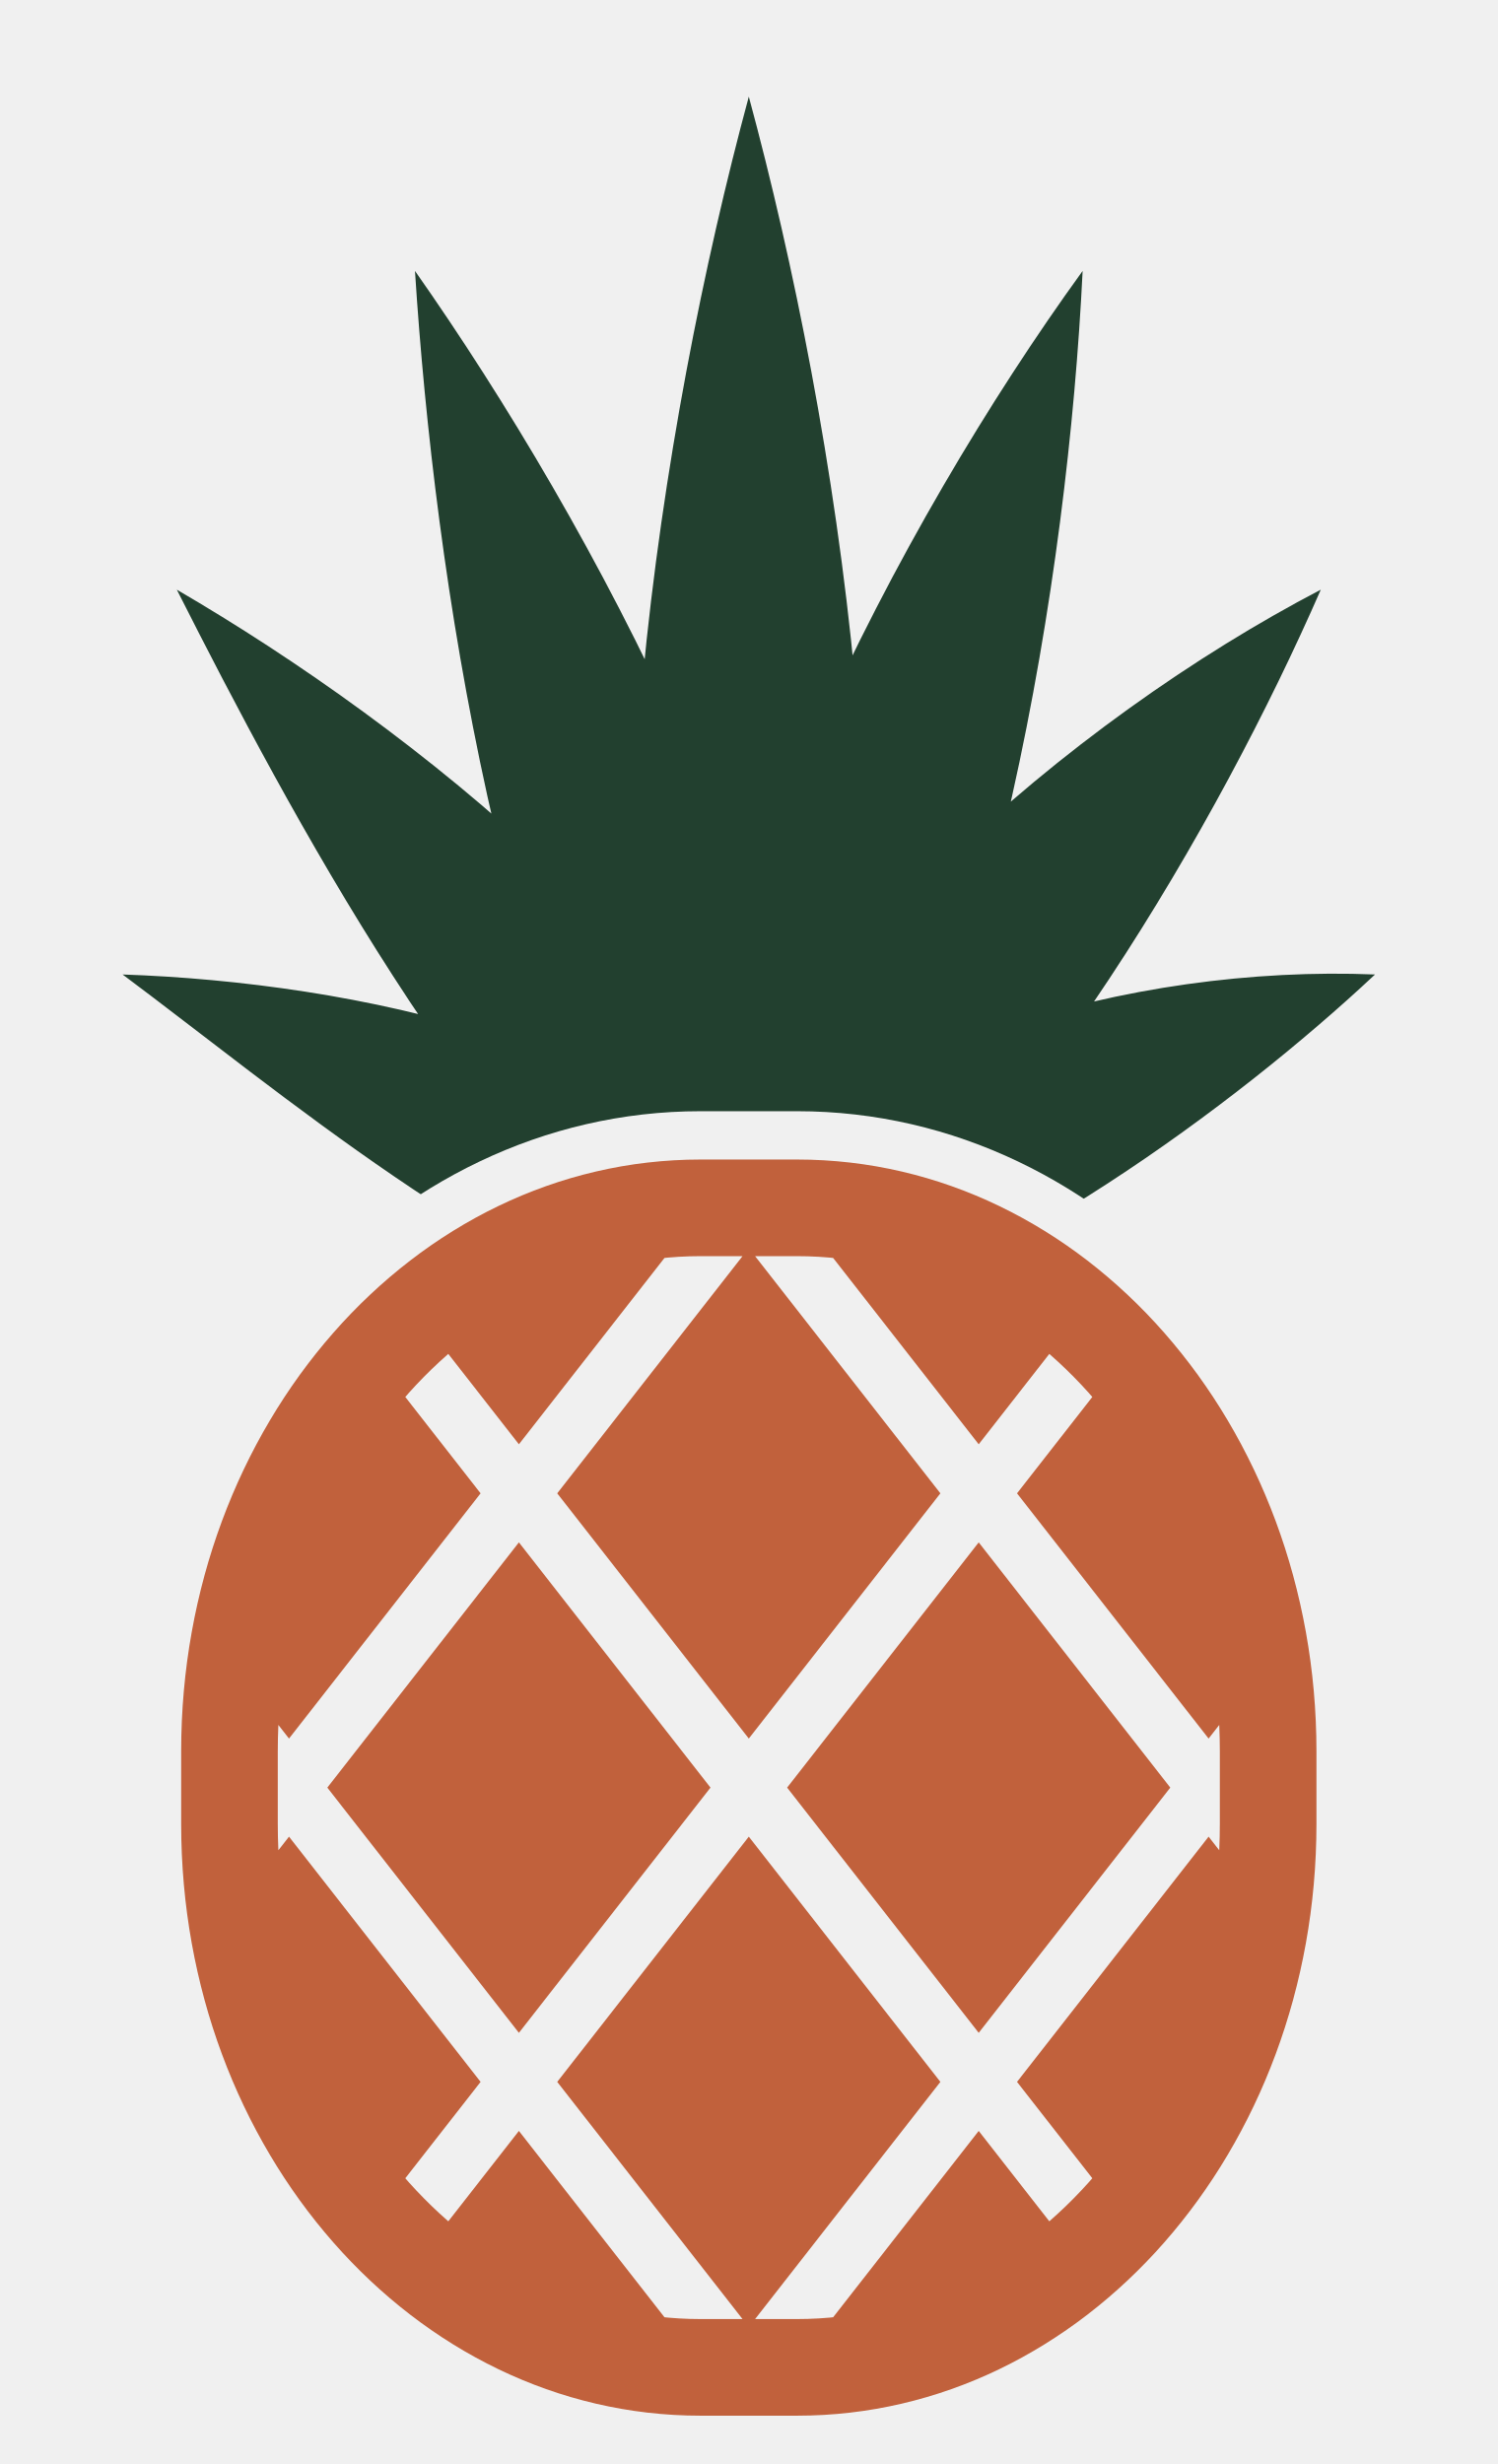
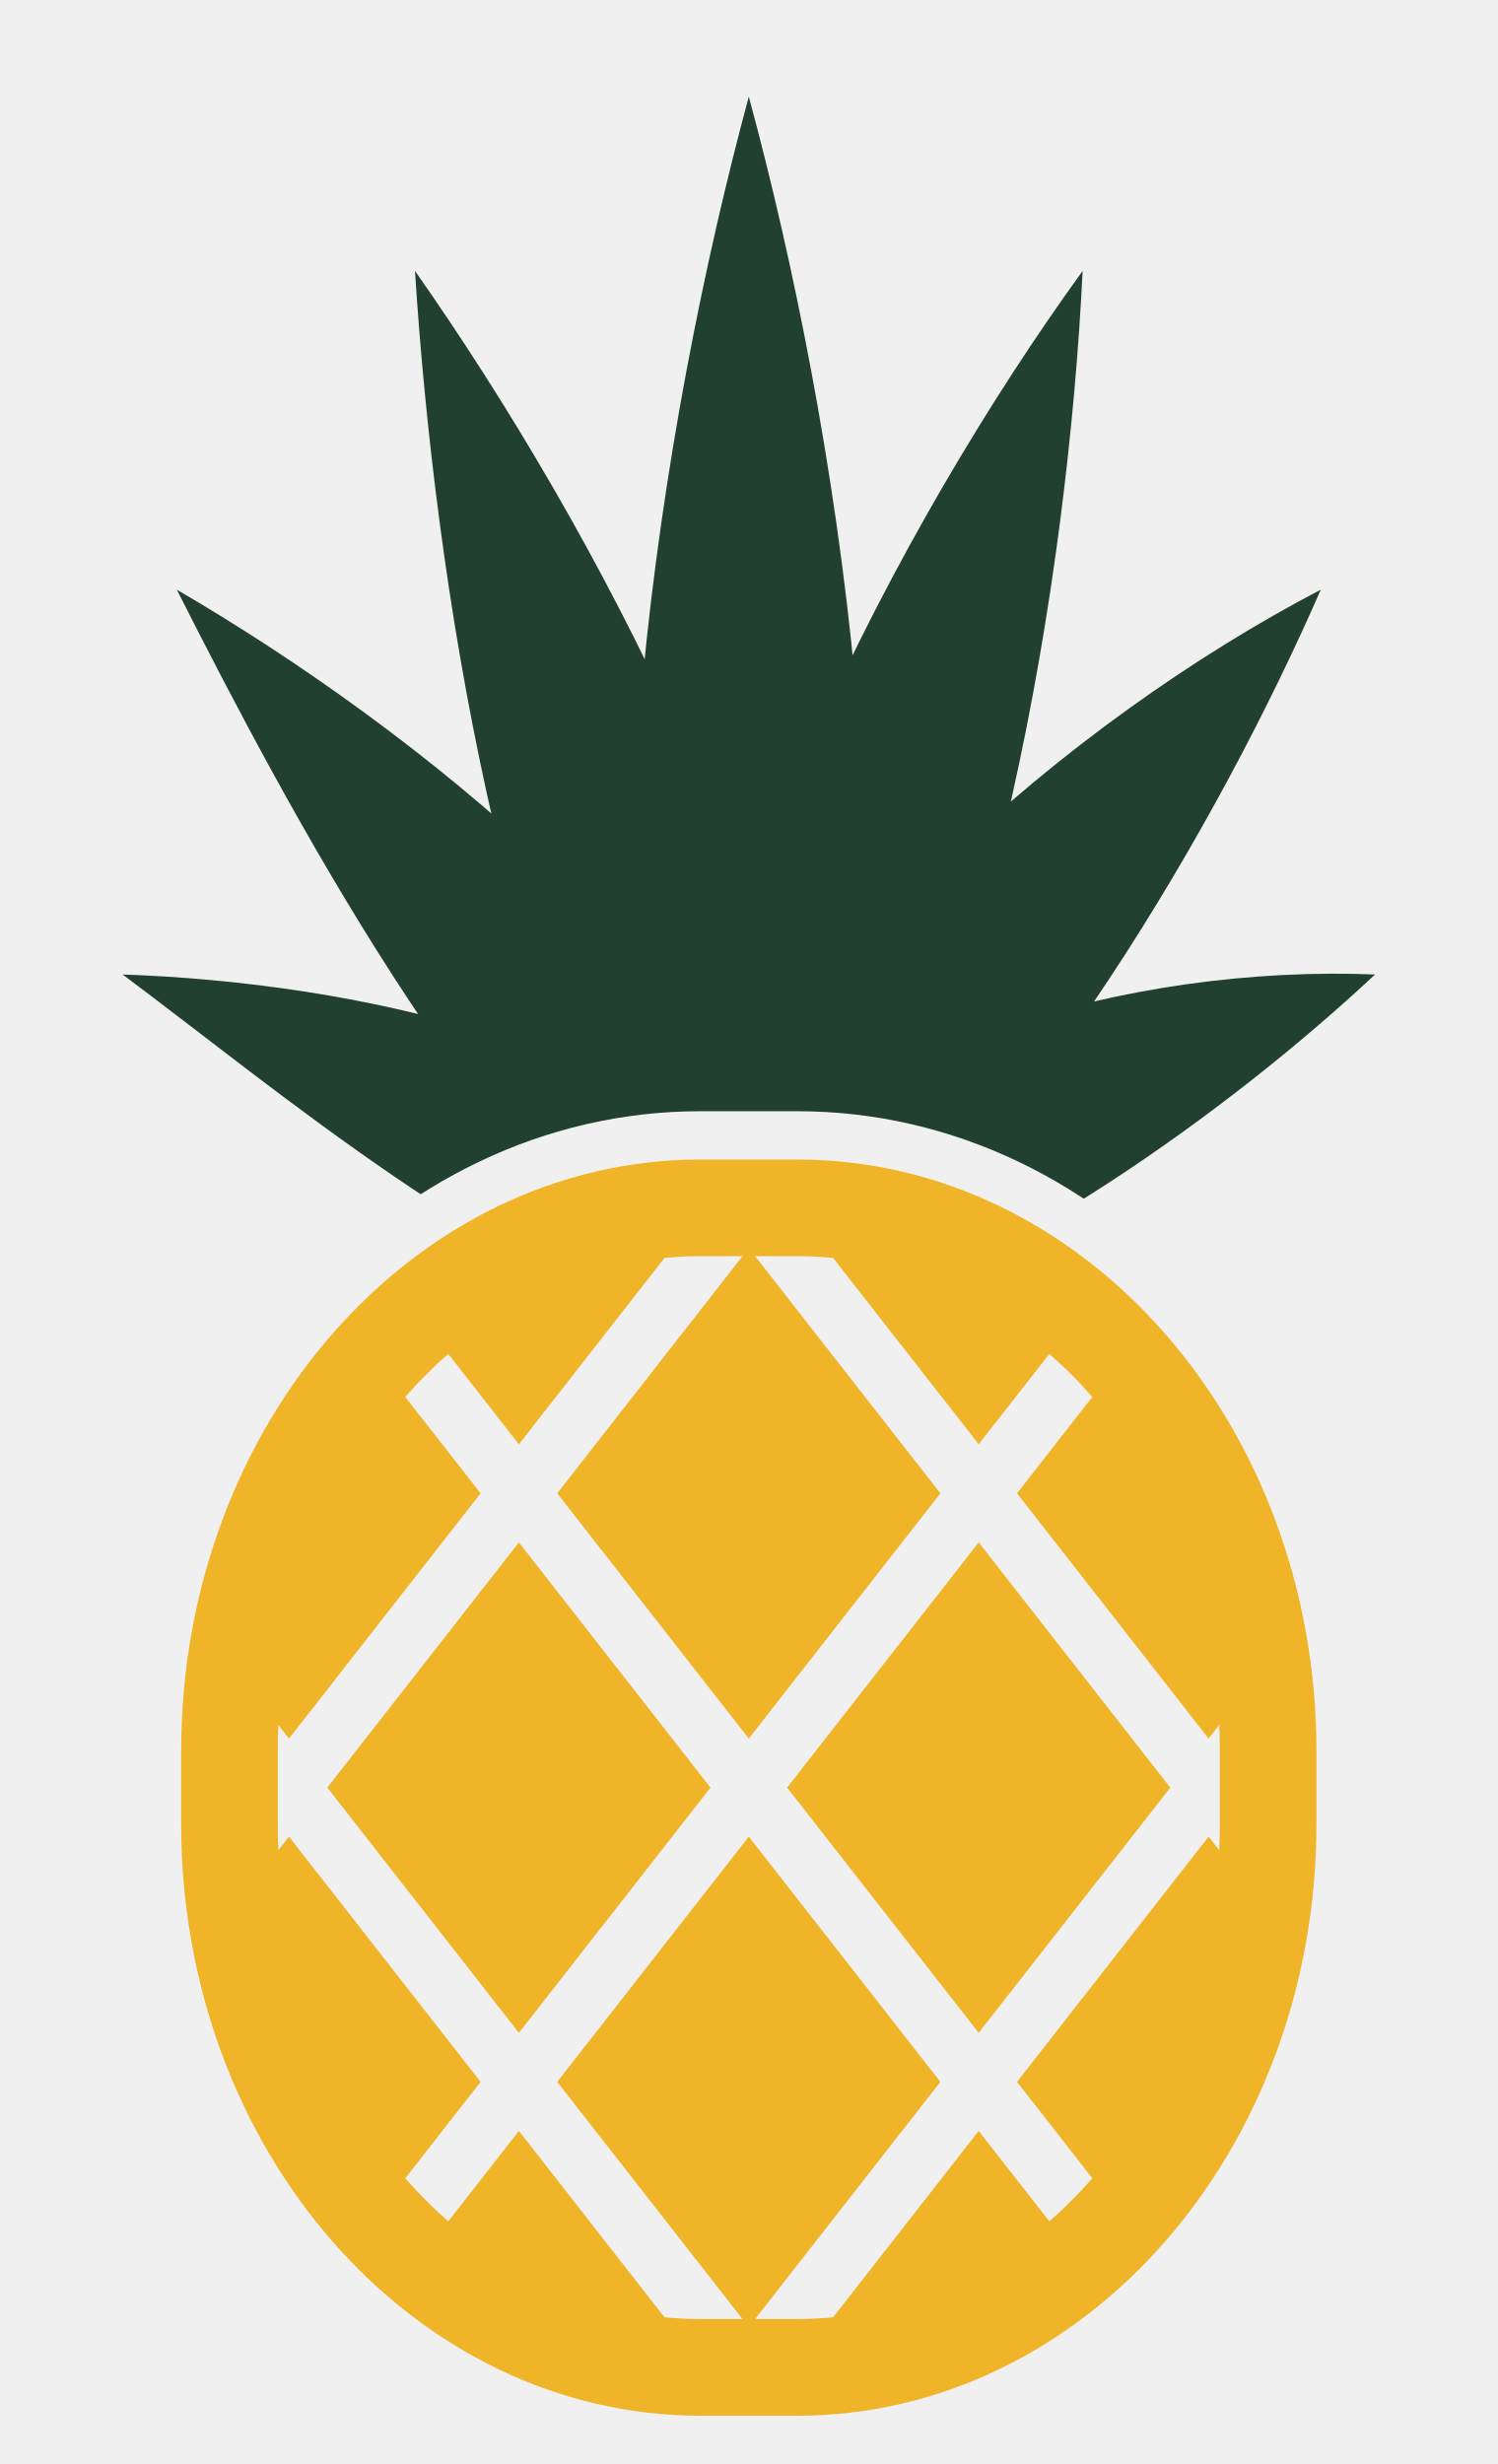
<svg xmlns="http://www.w3.org/2000/svg" viewBox="0 0 124 204" width="124" height="204">
  <mask id="pp-crown-gap" maskUnits="userSpaceOnUse" x="0" y="0" width="124" height="204">
    <rect width="124" height="204" fill="#fff" />
    <rect x="11" y="92" width="102" height="112" rx="47" ry="53" fill="#000" />
  </mask>
  <mask id="pp-lattice" maskUnits="userSpaceOnUse" x="0" y="0" width="124" height="204">
    <rect width="124" height="204" fill="#fff" />
    <clipPath id="pp-lattice-clip">
      <rect x="23" y="104" width="78" height="88" rx="35" ry="41" />
    </clipPath>
    <path d="M11.76,34.97L159.52,224.09M-11.88,53.44L135.88,242.56M-35.52,71.91L112.24,261.03M159.52,71.91L11.76,261.03M135.88,53.44L-11.88,242.56M112.24,34.97L-35.52,224.09" stroke="#000" stroke-width="5" fill="none" clip-path="url(#pp-lattice-clip)" />
  </mask>
  <path d="M55.25,106C48.23,76.6 54.58,35.44 62,8C69.43,35.44 75.77,76.6 68.75,106ZM55.78,107.9C41.6,84.63 35.97,47.7 34.36,22.43C49.26,43.64 66.96,76.88 68.22,104.1ZM55.78,104.1C57.04,76.88 74.36,43.52 89.64,22.43C88.41,47.82 82.4,84.63 68.22,107.9ZM56.88,109.58C38.82,95.13 24.09,67.5 14.64,48.82C34.37,60.31 59.71,80.5 67.12,102.42ZM56.88,102.42C64.29,80.5 88.65,59.62 109.36,48.82C100.9,68.19 85.18,95.13 67.12,109.58ZM58.7,110.71C41.26,105.8 22.95,90.22 10.15,80.68C29.17,81.33 54.72,86.58 65.3,101.29ZM58.7,101.29C69.28,86.58 93.8,79.86 113.85,80.68C102.09,91.7 82.74,105.8 65.3,110.71Z" fill="#22402f" mask="url(#pp-crown-gap)" />
-   <rect x="15" y="96" width="94" height="104" rx="43" ry="49" fill="#c1613c" mask="url(#pp-lattice)" />
+   <rect x="15" y="96" width="94" height="104" rx="43" ry="49" fill="#F0B429" mask="url(#pp-lattice)" />
</svg>
